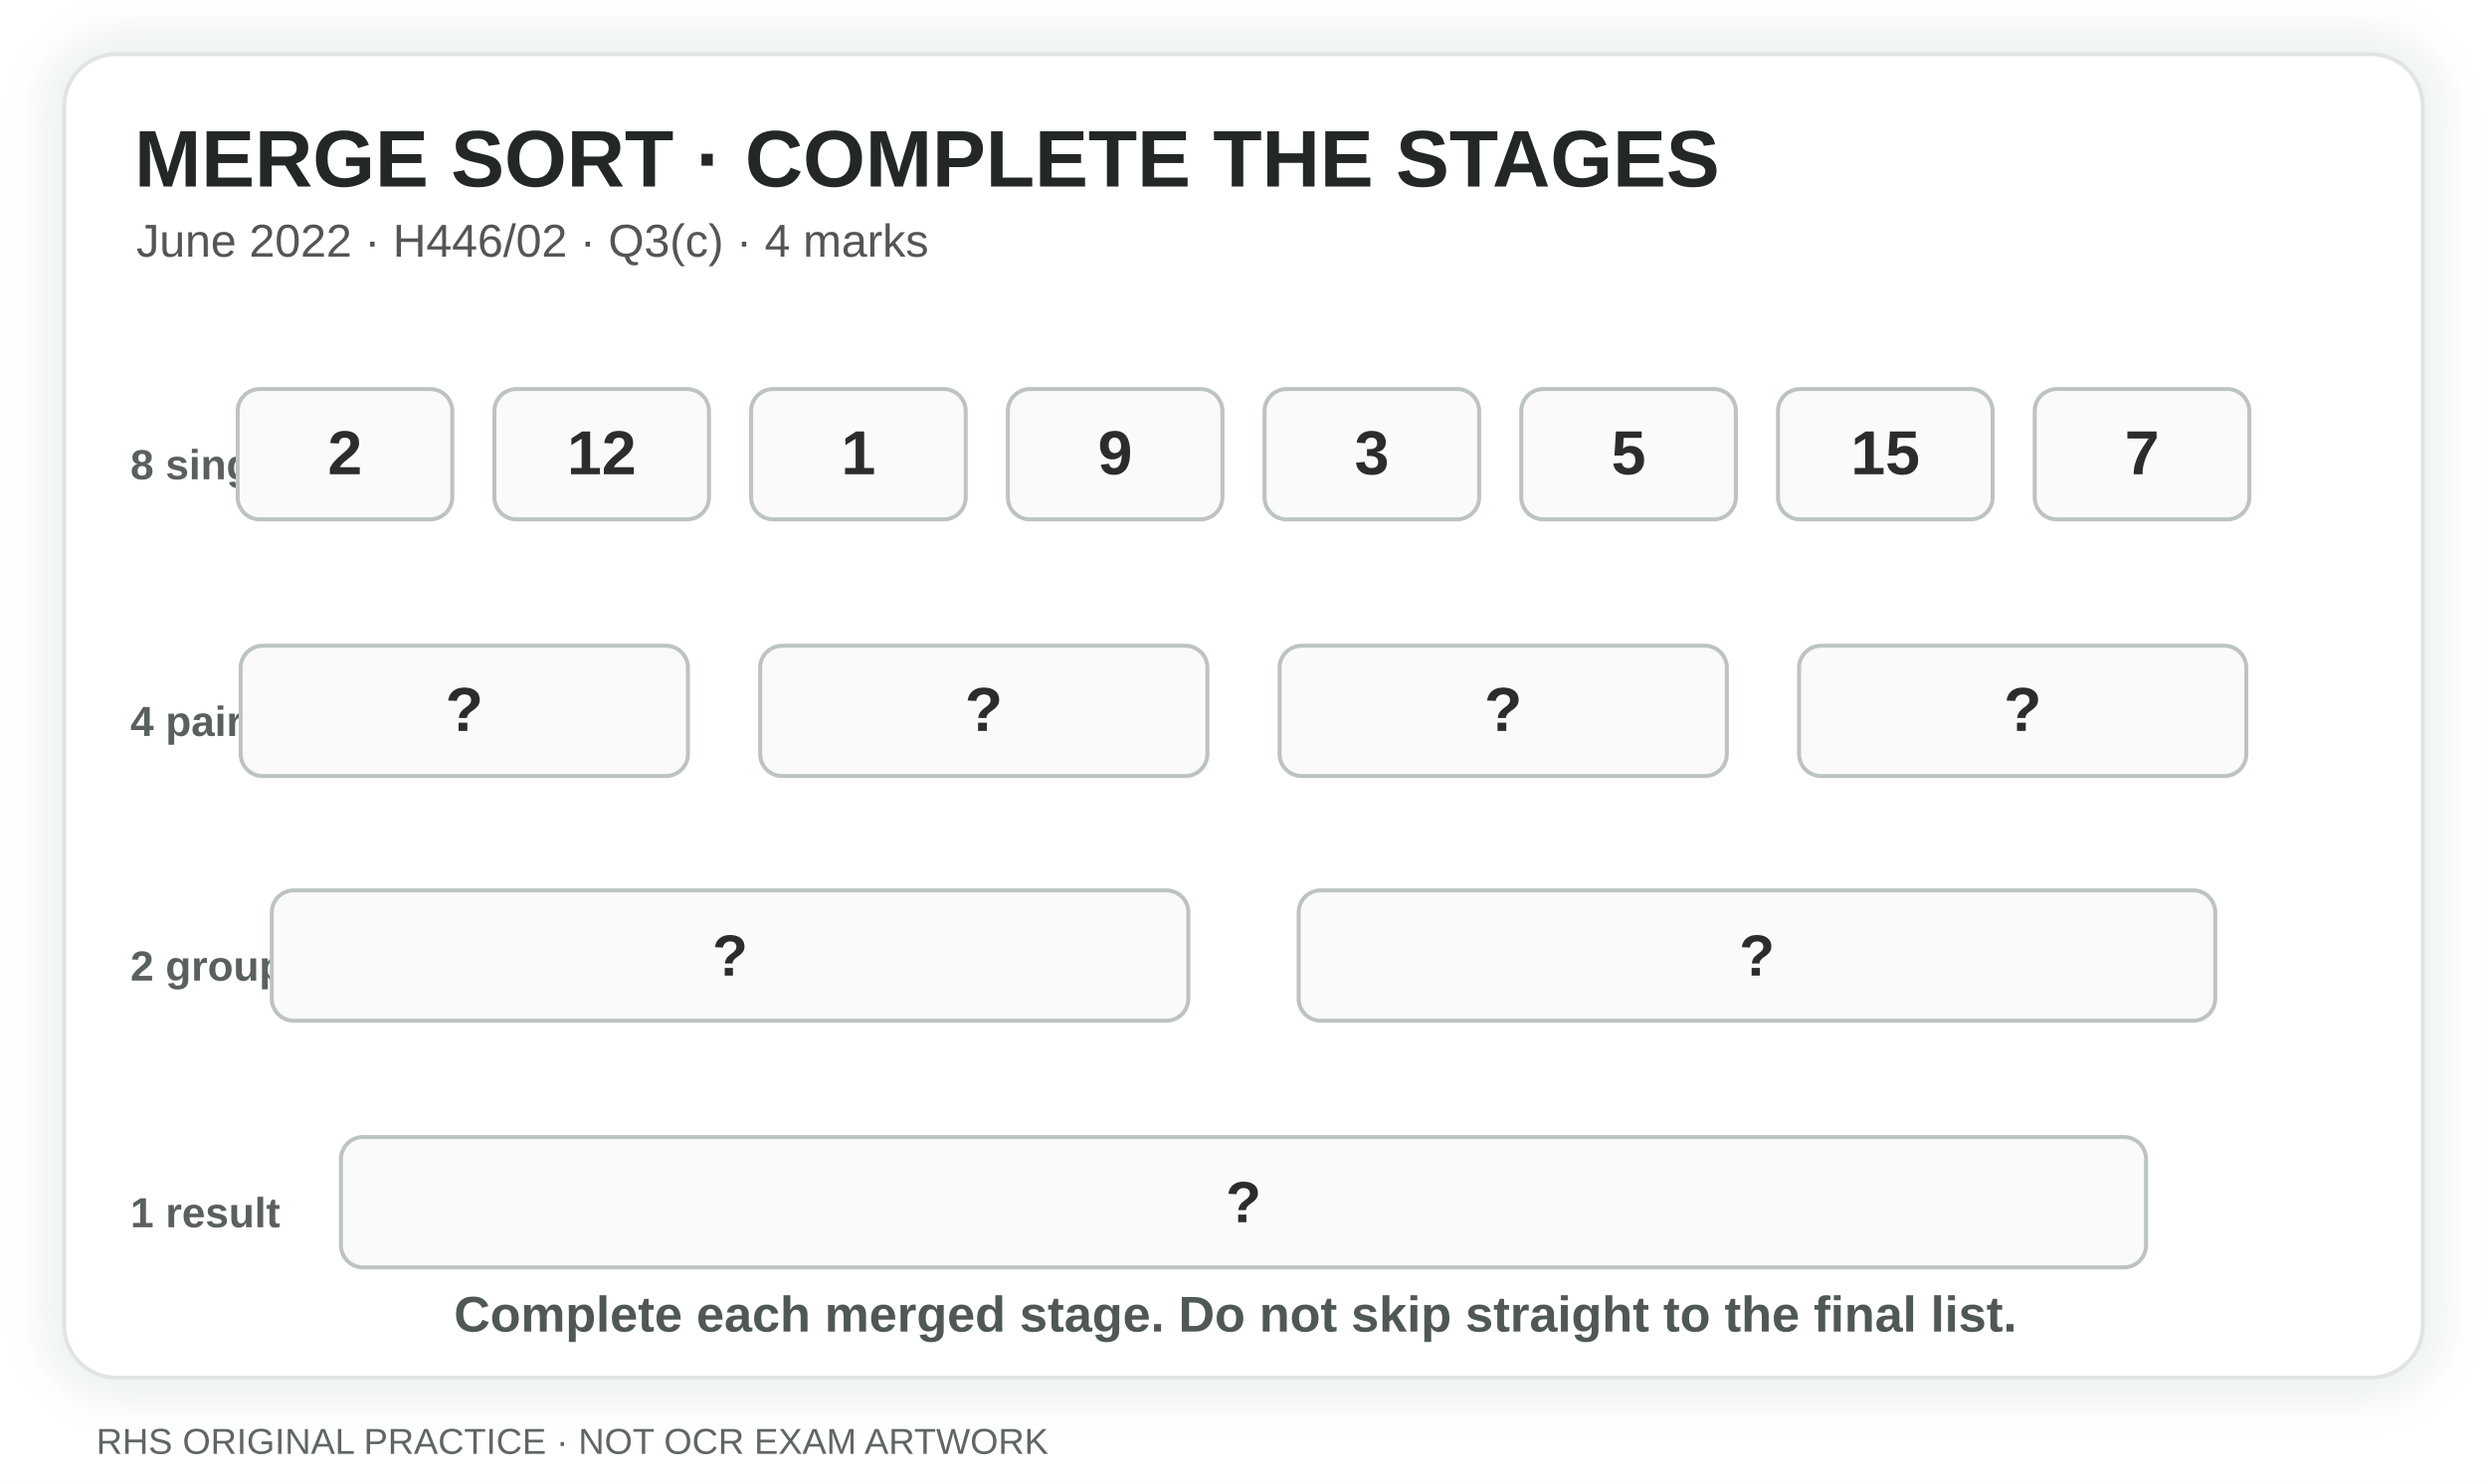
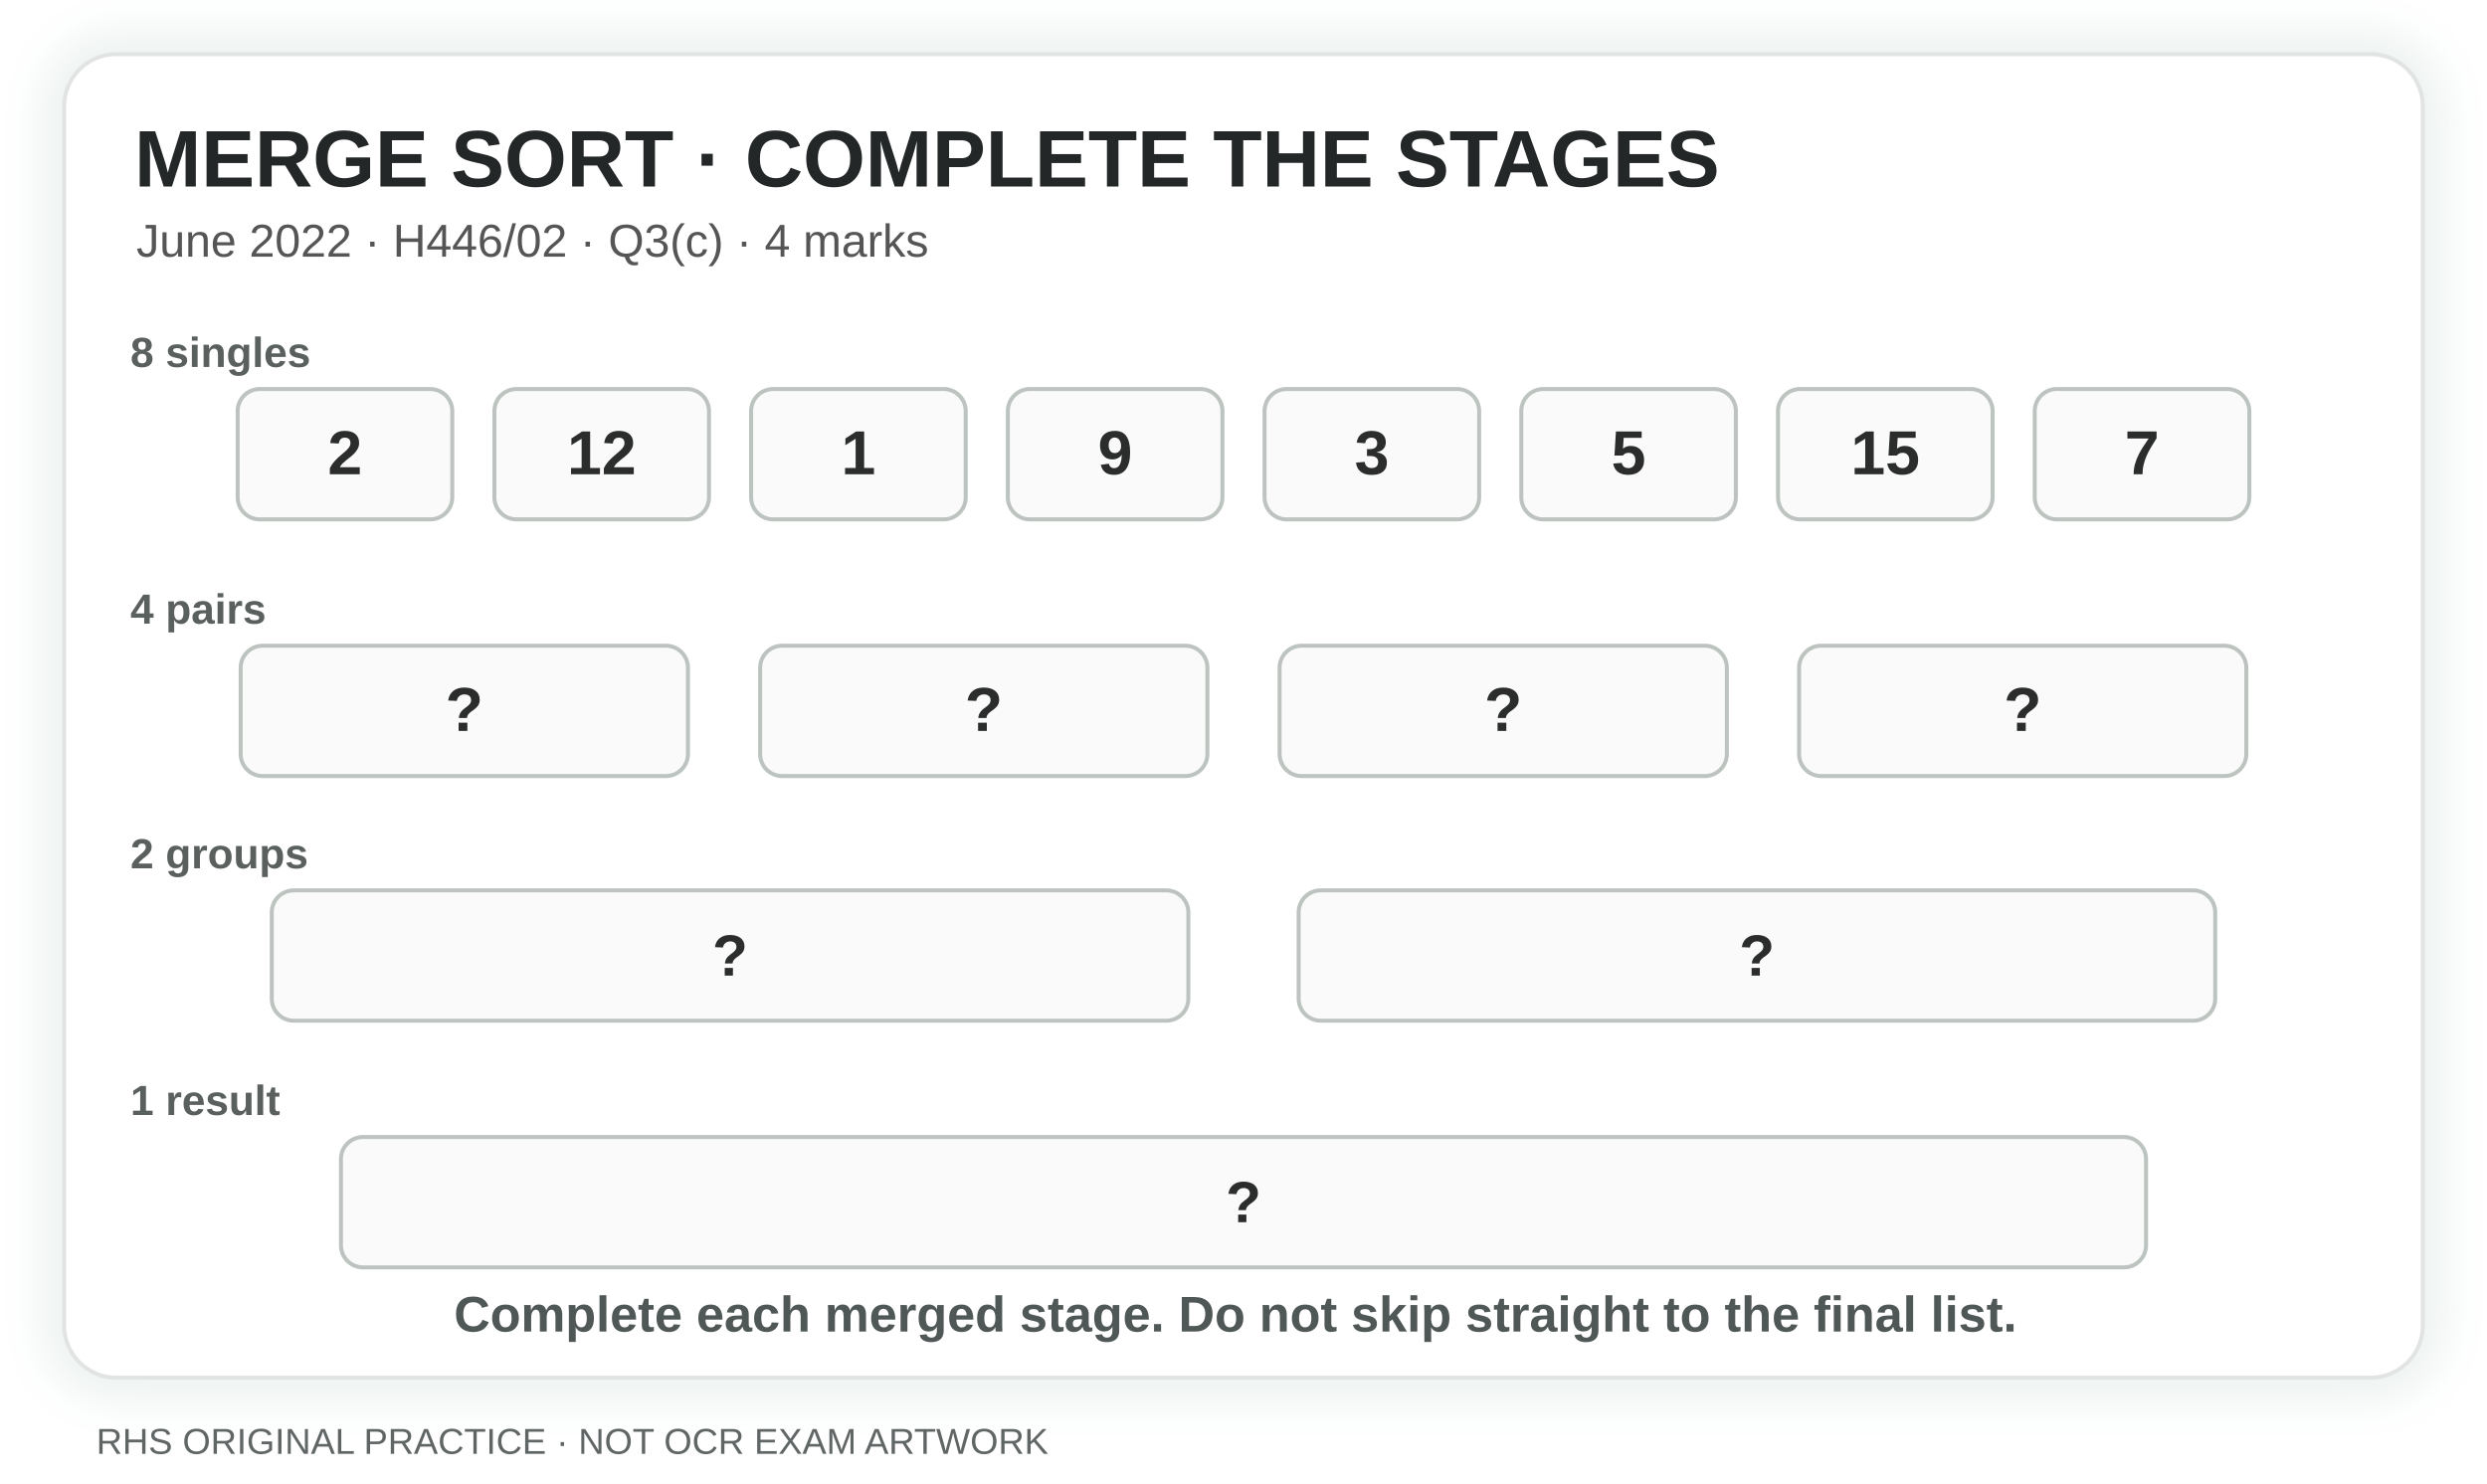
<svg xmlns="http://www.w3.org/2000/svg" viewBox="0 0 1240 740" role="img" aria-labelledby="title description">
  <defs>
    <filter id="glow" x="-30%" y="-30%" width="160%" height="160%">
      <feGaussianBlur stdDeviation="11" />
    </filter>
    <marker id="arrow" markerUnits="userSpaceOnUse" markerWidth="16" markerHeight="14" refX="14" refY="7" orient="auto">
      <path d="M0 1 L14 7 L0 13Z" fill="#343a39" />
    </marker>
    <marker id="greenArrow" markerUnits="userSpaceOnUse" markerWidth="16" markerHeight="14" refX="14" refY="7" orient="auto">
      <path d="M0 1 L14 7 L0 13Z" fill="#195b42" />
    </marker>
  </defs>
  <rect width="1240" height="740" fill="#fff" />
  <rect x="32" y="27" width="1176" height="660" rx="26" fill="none" stroke="#195b42" stroke-width="14" opacity=".13" filter="url(#glow)" />
  <rect x="32" y="27" width="1176" height="660" rx="26" stroke="#e2e4e3" stroke-width="2" fill="#fff" />
  <text x="67" y="93" text-anchor="start" font-family="Arial,Helvetica,sans-serif" font-size="40" font-weight="730" fill="#242728">MERGE SORT  ·  COMPLETE THE STAGES</text>
  <text x="68" y="128" text-anchor="start" font-family="Arial,Helvetica,sans-serif" font-size="23" font-weight="520" fill="#555">June 2022 · H446/02 · Q3(c) · 4 marks</text>
-   <text x="65" y="239" text-anchor="start" font-family="Arial,Helvetica,sans-serif" font-size="21" font-weight="650" fill="#5a605d">8 singles</text>
+   <text x="65" y="183" text-anchor="start" font-family="Arial,Helvetica,sans-serif" font-size="21" font-weight="650" fill="#5a605d">8 singles</text>
  <rect x="118.5" y="194" width="107" height="65" rx="11" stroke="#bdc4c0" stroke-width="2" fill="#fafafa" />
  <text x="172" y="236.5" text-anchor="middle" font-family="Arial,Helvetica,sans-serif" font-size="31" font-weight="720" fill="#2b2d2c">2</text>
  <rect x="246.5" y="194" width="107" height="65" rx="11" stroke="#bdc4c0" stroke-width="2" fill="#fafafa" />
  <text x="300" y="236.5" text-anchor="middle" font-family="Arial,Helvetica,sans-serif" font-size="31" font-weight="720" fill="#2b2d2c">12</text>
  <rect x="374.5" y="194" width="107" height="65" rx="11" stroke="#bdc4c0" stroke-width="2" fill="#fafafa" />
  <text x="428" y="236.5" text-anchor="middle" font-family="Arial,Helvetica,sans-serif" font-size="31" font-weight="720" fill="#2b2d2c">1</text>
  <rect x="502.5" y="194" width="107" height="65" rx="11" stroke="#bdc4c0" stroke-width="2" fill="#fafafa" />
  <text x="556" y="236.5" text-anchor="middle" font-family="Arial,Helvetica,sans-serif" font-size="31" font-weight="720" fill="#2b2d2c">9</text>
  <rect x="630.5" y="194" width="107" height="65" rx="11" stroke="#bdc4c0" stroke-width="2" fill="#fafafa" />
  <text x="684" y="236.5" text-anchor="middle" font-family="Arial,Helvetica,sans-serif" font-size="31" font-weight="720" fill="#2b2d2c">3</text>
  <rect x="758.5" y="194" width="107" height="65" rx="11" stroke="#bdc4c0" stroke-width="2" fill="#fafafa" />
  <text x="812" y="236.5" text-anchor="middle" font-family="Arial,Helvetica,sans-serif" font-size="31" font-weight="720" fill="#2b2d2c">5</text>
  <rect x="886.5" y="194" width="107" height="65" rx="11" stroke="#bdc4c0" stroke-width="2" fill="#fafafa" />
  <text x="940" y="236.5" text-anchor="middle" font-family="Arial,Helvetica,sans-serif" font-size="31" font-weight="720" fill="#2b2d2c">15</text>
  <rect x="1014.5" y="194" width="107" height="65" rx="11" stroke="#bdc4c0" stroke-width="2" fill="#fafafa" />
  <text x="1068" y="236.5" text-anchor="middle" font-family="Arial,Helvetica,sans-serif" font-size="31" font-weight="720" fill="#2b2d2c">7</text>
-   <text x="65" y="367" text-anchor="start" font-family="Arial,Helvetica,sans-serif" font-size="21" font-weight="650" fill="#5a605d">4 pairs</text>
+   <text x="65" y="311" text-anchor="start" font-family="Arial,Helvetica,sans-serif" font-size="21" font-weight="650" fill="#5a605d">4 pairs</text>
  <rect x="120" y="322" width="223" height="65" rx="11" stroke="#bdc4c0" stroke-width="2" fill="#fafafa" />
  <text x="231.5" y="364.5" text-anchor="middle" font-family="Arial,Helvetica,sans-serif" font-size="31" font-weight="720" fill="#2b2d2c">?</text>
  <rect x="379" y="322" width="223" height="65" rx="11" stroke="#bdc4c0" stroke-width="2" fill="#fafafa" />
  <text x="490.5" y="364.5" text-anchor="middle" font-family="Arial,Helvetica,sans-serif" font-size="31" font-weight="720" fill="#2b2d2c">?</text>
  <rect x="638" y="322" width="223" height="65" rx="11" stroke="#bdc4c0" stroke-width="2" fill="#fafafa" />
  <text x="749.5" y="364.5" text-anchor="middle" font-family="Arial,Helvetica,sans-serif" font-size="31" font-weight="720" fill="#2b2d2c">?</text>
  <rect x="897" y="322" width="223" height="65" rx="11" stroke="#bdc4c0" stroke-width="2" fill="#fafafa" />
  <text x="1008.5" y="364.5" text-anchor="middle" font-family="Arial,Helvetica,sans-serif" font-size="31" font-weight="720" fill="#2b2d2c">?</text>
-   <text x="65" y="489" text-anchor="start" font-family="Arial,Helvetica,sans-serif" font-size="21" font-weight="650" fill="#5a605d">2 groups</text>
+   <text x="65" y="433" text-anchor="start" font-family="Arial,Helvetica,sans-serif" font-size="21" font-weight="650" fill="#5a605d">2 groups</text>
  <rect x="135.5" y="444" width="457" height="65" rx="11" stroke="#bdc4c0" stroke-width="2" fill="#fafafa" />
  <text x="364" y="486.5" text-anchor="middle" font-family="Arial,Helvetica,sans-serif" font-size="29" font-weight="720" fill="#2b2d2c">?</text>
  <rect x="647.5" y="444" width="457" height="65" rx="11" stroke="#bdc4c0" stroke-width="2" fill="#fafafa" />
  <text x="876" y="486.5" text-anchor="middle" font-family="Arial,Helvetica,sans-serif" font-size="29" font-weight="720" fill="#2b2d2c">?</text>
-   <text x="65" y="612" text-anchor="start" font-family="Arial,Helvetica,sans-serif" font-size="21" font-weight="650" fill="#5a605d">1 result</text>
+   <text x="65" y="556" text-anchor="start" font-family="Arial,Helvetica,sans-serif" font-size="21" font-weight="650" fill="#5a605d">1 result</text>
  <rect x="170" y="567" width="900" height="65" rx="11" stroke="#bdc4c0" stroke-width="2" fill="#fafafa" />
  <text x="620" y="609.5" text-anchor="middle" font-family="Arial,Helvetica,sans-serif" font-size="29" font-weight="720" fill="#2b2d2c">?</text>
  <text x="616" y="664" text-anchor="middle" font-family="Arial,Helvetica,sans-serif" font-size="25" font-weight="570" fill="#505857">Complete each merged stage. Do not skip straight to the final list.</text>
  <text x="48" y="725" text-anchor="start" font-family="Arial,Helvetica,sans-serif" font-size="18" font-weight="470" fill="#606565">RHS ORIGINAL PRACTICE  ·  NOT OCR EXAM ARTWORK</text>
</svg>
